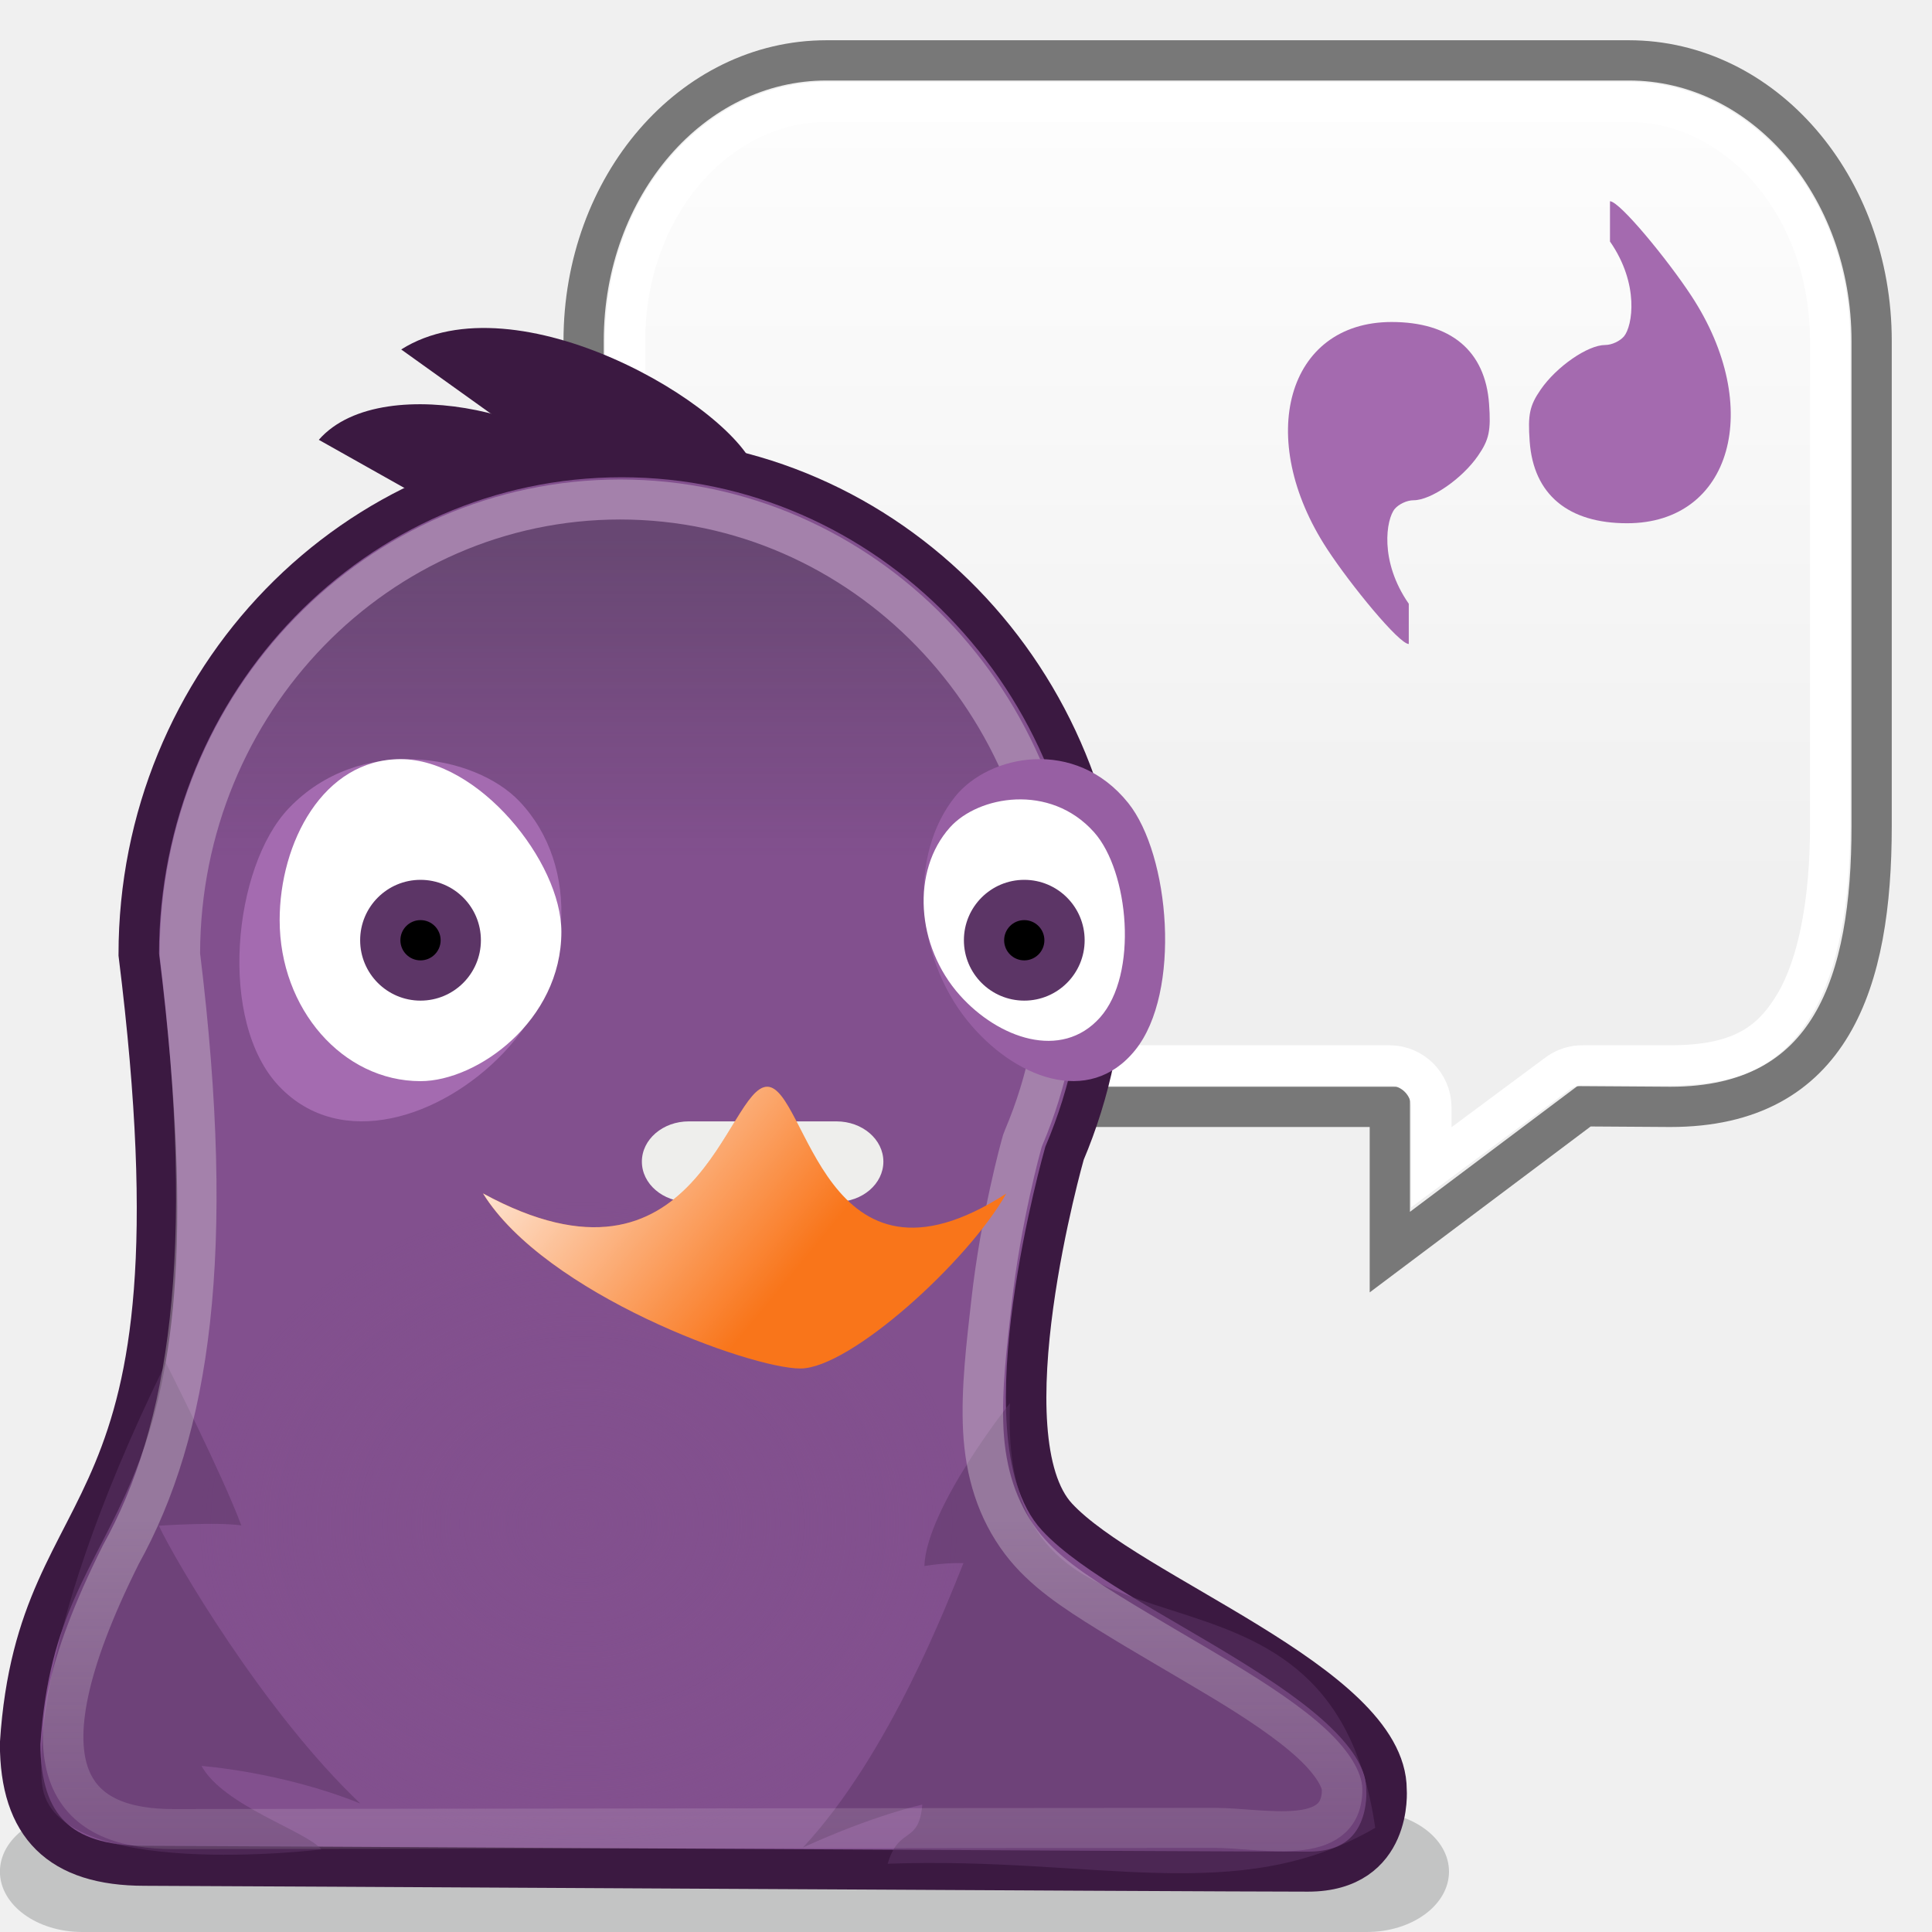
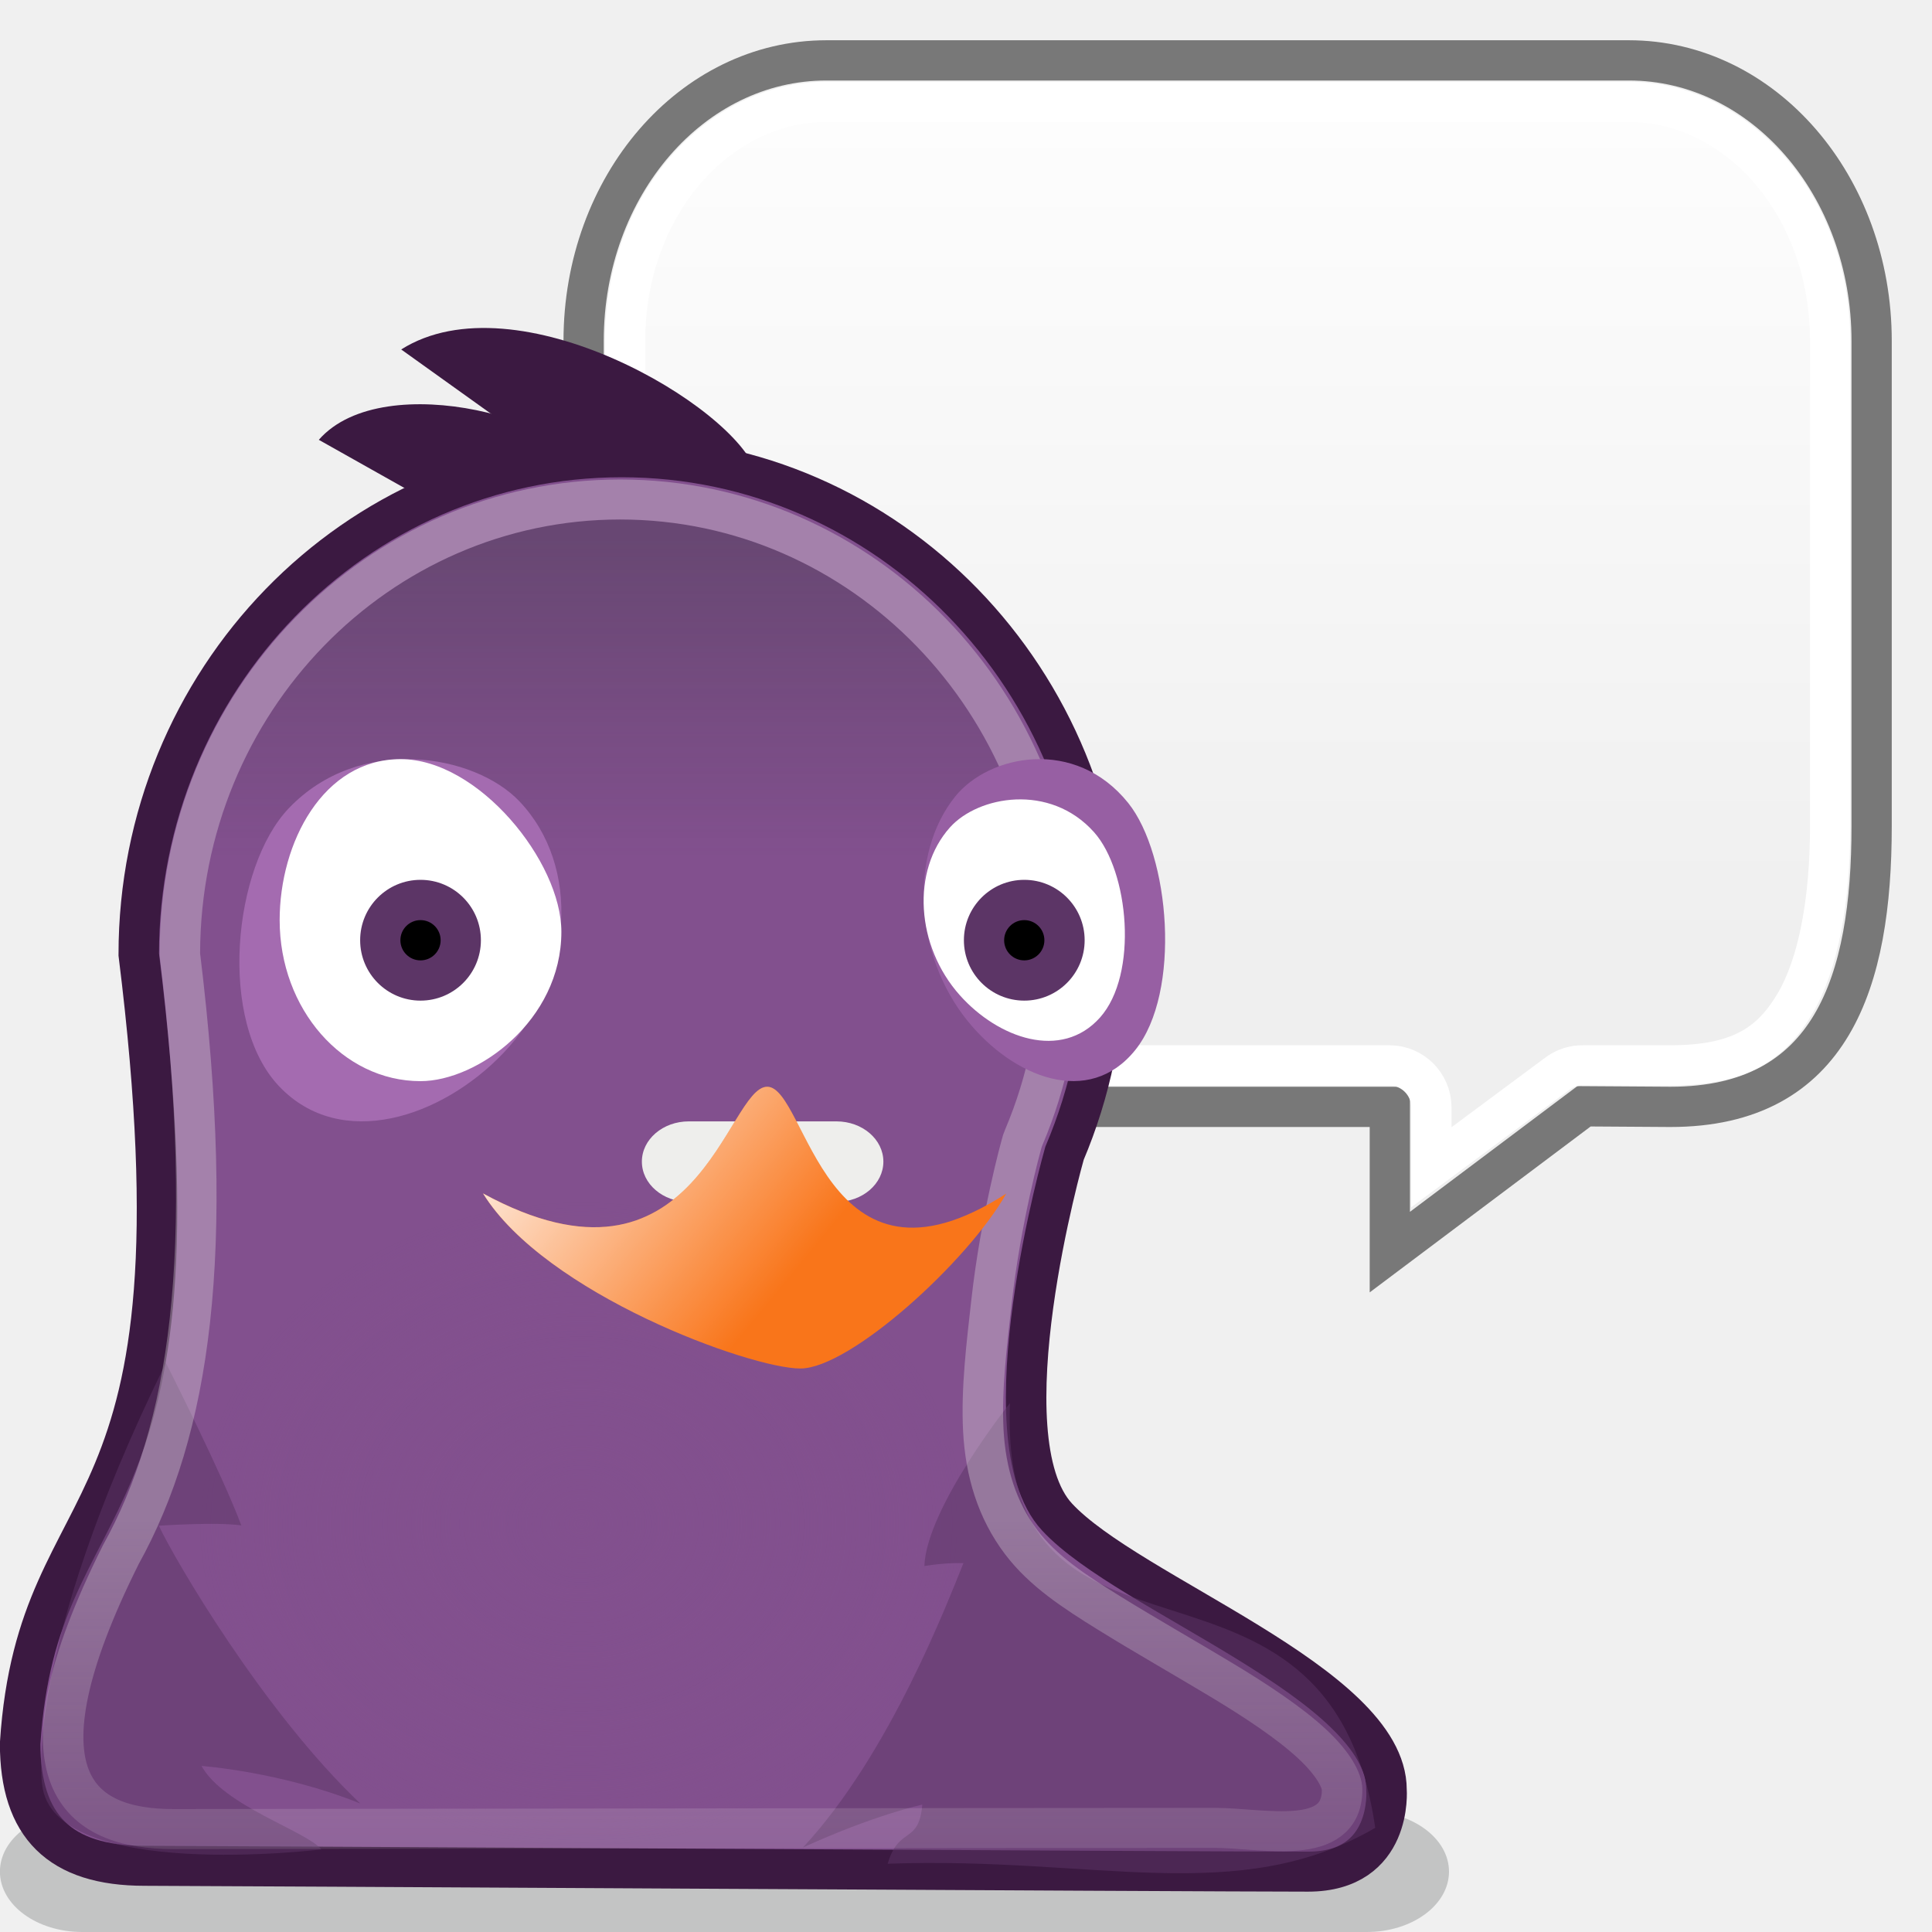
<svg xmlns="http://www.w3.org/2000/svg" xmlns:xlink="http://www.w3.org/1999/xlink" width="48px" height="48px" id="svg4345">
  <defs id="defs4347">
    <linearGradient id="linearGradient6563">
      <stop style="stop-color:white;stop-opacity:1;" offset="0" id="stop6565" />
      <stop style="stop-color:white;stop-opacity:0;" offset="1" id="stop6567" />
    </linearGradient>
    <linearGradient id="linearGradient6537">
      <stop style="stop-color:white;stop-opacity:1;" offset="0" id="stop6539" />
      <stop style="stop-color:white;stop-opacity:0;" offset="1" id="stop6541" />
    </linearGradient>
    <linearGradient id="linearGradient6506">
      <stop style="stop-color:#eeeeec;stop-opacity:1;" offset="0" id="stop6508" />
      <stop style="stop-color:#eeeeec;stop-opacity:0;" offset="1" id="stop6510" />
    </linearGradient>
    <linearGradient id="linearGradient6493">
      <stop style="stop-color:#eeeeec;stop-opacity:1;" offset="0" id="stop6495" />
      <stop style="stop-color:#eeeeec;stop-opacity:0;" offset="1" id="stop6497" />
    </linearGradient>
    <linearGradient id="linearGradient5304">
      <stop style="stop-color:#2e3436;stop-opacity:1;" offset="0" id="stop5306" />
      <stop style="stop-color:#2e3436;stop-opacity:0;" offset="1" id="stop5308" />
    </linearGradient>
    <linearGradient id="linearGradient5280">
      <stop style="stop-color:#82508e;stop-opacity:1;" offset="0" id="stop5282" />
      <stop style="stop-color:#82508e;stop-opacity:0;" offset="1" id="stop5284" />
    </linearGradient>
    <linearGradient id="linearGradient2804">
      <stop style="stop-color:black;stop-opacity:0;" offset="0" id="stop2806" />
      <stop id="stop2812" offset="0.5" style="stop-color:black;stop-opacity:1;" />
      <stop style="stop-color:black;stop-opacity:0;" offset="1" id="stop2808" />
    </linearGradient>
    <radialGradient xlink:href="#linearGradient25546" id="radialGradient25572" gradientUnits="userSpaceOnUse" gradientTransform="matrix(1,0,0,0.994693,0,4.16407e-2)" cx="7.884" cy="1.51" fx="7.884" fy="1.51" r="8.488" />
    <radialGradient xlink:href="#linearGradient25546" id="radialGradient25568" gradientUnits="userSpaceOnUse" gradientTransform="matrix(1,0,0,0.994693,0,4.16407e-2)" cx="7.884" cy="0.145" fx="7.884" fy="0.145" r="8.488" />
    <linearGradient id="linearGradient25546">
      <stop style="stop-color:white;stop-opacity:1;" offset="0" id="stop25548" />
      <stop style="stop-color:white;stop-opacity:0;" offset="1" id="stop25550" />
    </linearGradient>
    <radialGradient xlink:href="#linearGradient25546" id="radialGradient25554" cx="7.884" cy="2.624" fx="7.884" fy="2.624" r="8.488" gradientTransform="matrix(1.131317,0,0,1.125313,-1.035262,-0.301139)" gradientUnits="userSpaceOnUse" />
    <linearGradient id="linearGradient3800">
      <stop style="stop-color:#f4d9b1;stop-opacity:1;" offset="0" id="stop3802" />
      <stop style="stop-color:#df9725;stop-opacity:1;" offset="1" id="stop3804" />
    </linearGradient>
    <radialGradient xlink:href="#linearGradient5280" id="radialGradient5286" cx="15.005" cy="39.809" fx="15.005" fy="39.809" r="9.723" gradientTransform="matrix(1,0,0,0.732283,0,10.65742)" gradientUnits="userSpaceOnUse" />
    <linearGradient xlink:href="#linearGradient5304" id="linearGradient5310" x1="12.606" y1="15.069" x2="12.606" y2="23.044" gradientUnits="userSpaceOnUse" />
    <linearGradient xlink:href="#linearGradient6493" id="linearGradient6499" x1="3.311" y1="43.5" x2="5.692" y2="43.5" gradientUnits="userSpaceOnUse" />
    <linearGradient xlink:href="#linearGradient6506" id="linearGradient6512" x1="15.646" y1="39.743" x2="15.646" y2="53.502" gradientUnits="userSpaceOnUse" />
    <linearGradient xlink:href="#linearGradient6537" id="linearGradient6543" x1="30.5" y1="0.034" x2="30.5" y2="23.559" gradientUnits="userSpaceOnUse" />
    <linearGradient xlink:href="#linearGradient6563" id="linearGradient6569" x1="-1.684" y1="39.902" x2="5.537" y2="44.272" gradientUnits="userSpaceOnUse" />
    <linearGradient xlink:href="#linearGradient6563" id="linearGradient6573" gradientUnits="userSpaceOnUse" x1="12.013" y1="38.95" x2="5.537" y2="44.272" />
  </defs>
  <g id="layer1">
    <rect style="opacity:0.231;fill:#2e3436;fill-opacity:1;stroke:none;stroke-width:1;stroke-miterlimit:4;stroke-dasharray:none;stroke-opacity:1" id="rect6514" width="5.022" height="5.225" x="42.978" y="44" rx="0.285" ry="2.613" transform="matrix(7.168827,0,0,0.574134,-308.1037,19.73808)" />
    <path style="fill:none;fill-opacity:1;stroke:white;stroke-width:1;stroke-miterlimit:4;stroke-opacity:1" id="path6504" d="M 20.531,2.5 C 17.818,2.5 15.5,5.079 15.5,8.469 L 15.5,20.531 C 15.5,23.921 17.818,26.5 20.531,26.5 L 34.531,26.5 C 35.082,26.503 35.528,26.949 35.531,27.5 L 35.531,29.094 L 38.75,26.688 C 38.923,26.564 39.131,26.498 39.344,26.5 L 41.5,26.5 C 43.246,26.5 44.035,25.932 44.625,24.938 C 45.215,23.943 45.5,22.371 45.5,20.531 L 45.5,8.469 C 45.5,5.079 43.182,2.5 40.469,2.5 L 20.531,2.5 z " />
    <path style="fill:#efefef;fill-opacity:1;stroke:#787878;stroke-width:1;stroke-miterlimit:4;stroke-opacity:1" d="M 20.531,1.5 C 17.193,1.5 14.5,4.611 14.5,8.469 L 14.5,20.531 C 14.5,24.389 17.193,27.5 20.531,27.5 L 34.53,27.5 L 34.53,31.108 L 39.354,27.486 L 41.5,27.5 C 45.513,27.5 46.5,24.383 46.5,20.531 L 46.5,8.469 C 46.5,4.611 43.807,1.5 40.469,1.5 L 20.531,1.5 z " id="rect5498" />
    <path style="fill:url(#linearGradient6543);fill-opacity:1.0;stroke:white;stroke-width:1;stroke-miterlimit:4;stroke-opacity:1" id="path6535" d="M 20.531,2.531 C 17.842,2.531 15.531,5.097 15.531,8.469 L 15.531,20.531 C 15.531,23.903 17.842,26.469 20.531,26.469 L 34.531,26.469 C 35.098,26.476 35.555,26.934 35.562,27.5 L 35.562,29 L 38.719,26.656 C 38.902,26.529 39.121,26.463 39.344,26.469 L 41.5,26.469 C 43.236,26.469 44.01,25.922 44.594,24.938 C 45.178,23.953 45.469,22.368 45.469,20.531 L 45.469,8.469 C 45.469,5.097 43.158,2.531 40.469,2.531 L 20.531,2.531 z " />
    <path style="opacity:1;fill:#82508e;fill-opacity:1;stroke:#3b1941;stroke-width:1.006;stroke-miterlimit:4;stroke-dasharray:none;stroke-opacity:1" d="M 15,13 C 8.376,13 3,18.6 3,25.5 C 4.846,40.483 0.493,38.484 0.053,45.338 C 0.053,47.422 1.038,48.413 3.145,48.413 C 4.332,48.413 29.36,48.56 32.051,48.56 C 34.165,48.56 34,46.5 34,46.5 C 34,43.835 27.598,41.598 25.813,39.642 C 23.985,37.641 26,30.5 26,30.5 C 26.641,28.97 27,27.275 27,25.5 C 27,18.6 21.624,13 15,13 z " id="path5176" transform="matrix(1,0,0,0.988192,0.447354,-1.486208)" />
    <path style="opacity:1;fill:url(#radialGradient5286);fill-opacity:1;stroke:none;stroke-width:1;stroke-miterlimit:4;stroke-dasharray:none;stroke-opacity:1" id="path5273" d="M 24.727 39.809 A 9.723 7.12 0 1 1  5.282,39.809 A 9.723 7.12 0 1 1  24.727 39.809 z" transform="matrix(0.977113,0,0,1.123653,-0.214066,-6.870732)" />
    <path style="opacity:0.515;fill:#5c3466;fill-opacity:1;stroke:none;stroke-width:1;stroke-miterlimit:4;stroke-opacity:1" d="M -42.834,47.629 C -42.834,47.629 -43.267,44.688 -40.223,37.951 C -40.223,37.951 -39.031,40.51 -38.632,41.679 C -39.154,41.596 -40.372,41.686 -40.372,41.686 C -40.038,42.463 -38.164,45.952 -36.121,48.058 C -37.78,47.329 -39.471,47.196 -39.471,47.196 C -39.01,48.112 -37.25,48.692 -36.944,49.111 C -36.944,49.111 -42.597,49.864 -42.834,47.629 z " id="rect5312" transform="matrix(1.177457,0,0,1.083194,51.48278,-7.248017)" />
    <path style="opacity:0.515;fill:#5c3466;fill-opacity:1;stroke:none;stroke-width:1;stroke-miterlimit:4;stroke-opacity:1" d="M -49.442,47.415 C -48.365,40.274 -40.69,44.766 -40.961,37.951 C -40.961,37.951 -39.025,40.28 -38.974,41.581 C -39.496,41.499 -39.882,41.516 -39.882,41.516 C -39.548,42.294 -38.197,45.748 -36.154,47.854 C -37.814,47.125 -38.926,46.898 -38.926,46.898 C -38.848,47.795 -38.376,47.369 -38.123,48.215 C -42.942,48.047 -46.253,49.196 -49.442,47.415 z " id="path5317" transform="matrix(-1.070093,0,0,1.114946,-18.74027,-7.453016)" />
    <path transform="matrix(1,0,0,0.988192,0.40625,-1.486208)" style="opacity:0.31;fill:url(#linearGradient5310);fill-opacity:1;stroke:url(#linearGradient6512);stroke-width:1.006;stroke-miterlimit:4;stroke-opacity:1" d="M 15,14.062 C 8.988,14.062 4.079,19.138 4.062,25.469 C 4.062,25.479 4.062,25.489 4.062,25.5 C 4.974,33.021 4.306,37.47 2.594,40.594 C -0.198,46.245 1.561,47.49 3.903,47.49 C 5.84,47.49 23.958,47.46 29.784,47.46 C 30.951,47.46 32.938,47.965 32.938,46.5 C 32.938,46.278 32.738,45.861 32.188,45.344 C 31.637,44.826 30.814,44.27 29.906,43.719 C 28.998,43.167 28.028,42.609 27.156,42.062 C 26.284,41.516 25.512,41.006 24.969,40.281 C 24.359,39.467 24.079,38.51 24.024,37.469 C 23.97,36.427 24.108,35.31 24.225,34.25 C 24.458,32.13 24.969,30.281 24.969,30.281 C 24.984,30.217 25.005,30.154 25.031,30.094 C 25.619,28.692 25.938,27.131 25.938,25.5 C 25.938,19.154 21.022,14.062 15,14.062 z " id="path5241" />
    <path transform="matrix(-1.162197,-1.219912,1.095788,-1.150206,-4.404363,64.58016)" style="opacity:1;fill:#a46bb0;fill-opacity:1;stroke:none;stroke-width:1;stroke-miterlimit:4;stroke-opacity:1" d="M 13.257,24.626 C 13.257,26.227 11.828,27.317 10.864,27.317 C 9.543,27.317 8.471,26.017 8.471,24.416 C 8.471,23.024 9.206,21.515 10.527,21.515 C 11.848,21.515 13.257,23.361 13.257,24.626 z " id="path5160" />
    <path transform="matrix(1.46245,0,0,1.378883,-5.440518,-10.80605)" style="opacity:1;fill:white;fill-opacity:1;stroke:none;stroke-width:1;stroke-miterlimit:4;stroke-opacity:1" d="M 13.257,24.626 C 13.257,26.227 11.828,27.317 10.864,27.317 C 9.543,27.317 8.471,26.017 8.471,24.416 C 8.471,23.024 9.206,21.515 10.527,21.515 C 11.848,21.515 13.257,23.361 13.257,24.626 z " id="path5157" />
    <path style="opacity:1;fill:#5c3566;fill-opacity:1;stroke:none;stroke-width:1;stroke-miterlimit:4;stroke-dasharray:none;stroke-opacity:1" id="path5162" d="M 11.411 24.312 A 1.241 1.295 0 1 1  8.929,24.312 A 1.241 1.295 0 1 1  11.411 24.312 z" transform="matrix(1.208632,0,0,1.158617,-1.844007,-4.808565)" />
    <path style="opacity:1;fill:black;fill-opacity:1;stroke:none;stroke-width:1;stroke-miterlimit:4;stroke-dasharray:none;stroke-opacity:1" id="path5164" d="M 11.411 24.312 A 1.241 1.295 0 1 1  8.929,24.312 A 1.241 1.295 0 1 1  11.411 24.312 z" transform="matrix(0.402878,0,0,0.386209,6.350228,13.9706)" />
    <path transform="matrix(0.871648,-1.084366,-0.821841,-1.022405,36.71113,59.50016)" style="opacity:1;fill:#975fa3;fill-opacity:1;stroke:none;stroke-width:1;stroke-miterlimit:4;stroke-opacity:1" d="M 13.257,24.626 C 13.257,26.227 11.828,27.317 10.864,27.317 C 9.543,27.317 8.471,26.017 8.471,24.416 C 8.471,23.024 9.206,21.515 10.527,21.515 C 11.848,21.515 13.257,23.361 13.257,24.626 z " id="path5167" />
    <path transform="matrix(0.726374,-0.813272,-0.684868,-0.766801,34.41717,50.34012)" style="opacity:1;fill:white;fill-opacity:1;stroke:none;stroke-width:1;stroke-miterlimit:4;stroke-opacity:1" d="M 13.257,24.626 C 13.257,26.227 11.828,27.317 10.864,27.317 C 9.543,27.317 8.471,26.017 8.471,24.416 C 8.471,23.024 9.206,21.515 10.527,21.515 C 11.848,21.515 13.257,23.361 13.257,24.626 z " id="path5169" />
    <path style="opacity:1;fill:#5c3566;fill-opacity:1;stroke:none;stroke-width:1;stroke-miterlimit:4;stroke-dasharray:none;stroke-opacity:1" id="path5171" d="M 11.411 24.312 A 1.241 1.295 0 1 1  8.929,24.312 A 1.241 1.295 0 1 1  11.411 24.312 z" transform="matrix(1.208632,0,0,1.158617,13.15599,-4.808572)" />
    <path style="opacity:1;fill:black;fill-opacity:1;stroke:none;stroke-width:1;stroke-miterlimit:4;stroke-dasharray:none;stroke-opacity:1" id="path5173" d="M 11.411 24.312 A 1.241 1.295 0 1 1  8.929,24.312 A 1.241 1.295 0 1 1  11.411 24.312 z" transform="matrix(0.402878,0,0,0.386209,21.35023,13.9706)" />
    <rect style="opacity:1;fill:#eeeeec;fill-opacity:1;stroke:none;stroke-width:1;stroke-miterlimit:4;stroke-dasharray:none;stroke-opacity:1" id="rect5215" width="5.607" height="2.179" x="16" y="27" transform="matrix(1.070064,0,0,0.918028,-1.173674,3.073548)" rx="1.089" ry="1.089" />
    <path transform="matrix(1.180326,0,0,0.867993,13.1795,-6.80859)" style="fill:#f9751a;fill-opacity:1;stroke:none;stroke-width:1.028;stroke-miterlimit:4;stroke-opacity:1" d="M -0.999,42.004 C 3.519,45.348 4.128,38.95 4.983,38.95 C 5.826,38.95 6.172,45.376 10.015,42.008 C 9.207,43.955 6.727,47.015 5.681,47.015 C 4.623,47.015 0.312,44.881 -0.999,42.004 z " id="rect5187" />
    <path transform="matrix(1.236264,0,0,0.549587,-6.482886,4.775206)" style="fill:#3b1941;fill-opacity:1;stroke:none;stroke-width:1;stroke-miterlimit:4;stroke-opacity:1" d="M 11.651,11.194 C 12.964,7.815 17,10.434 17,12.892 L 13.738,13.835 L 11.651,11.194 z " id="path5192" />
    <path transform="matrix(1.50247,0,0,1,-7.59464,-1.139701)" style="fill:#3b1941;fill-opacity:1;stroke:none;stroke-width:1;stroke-miterlimit:4;stroke-opacity:1" d="M 11.689,9.822 C 13.591,8.016 17.22,11.235 17.565,12.892 L 14.543,12.892 L 11.689,9.822 z " id="rect5189" />
-     <path style="opacity:1;fill:#a46aaf;fill-opacity:1" d="M 36.062,8 C 33.978,8 33.335,10.523 34.781,12.938 C 35.25,13.721 36.21,15 36.403,15 L 36.403,14.125 C 35.812,13.197 35.955,12.283 36.125,12.062 C 36.203,11.962 36.363,11.875 36.5,11.875 C 36.842,11.875 37.464,11.409 37.781,10.906 C 38.002,10.556 38.038,10.361 38,9.781 C 37.925,8.618 37.229,8 36.062,8 z " id="path6521" transform="matrix(1.249263,0,0,1.142857,-10.47637,-1.142855)" />
-     <path style="opacity:1;fill:#a46aaf;fill-opacity:1" d="M 36.062,8 C 33.978,8 33.335,10.523 34.781,12.938 C 35.25,13.721 36.21,15 36.403,15 L 36.403,14.125 C 35.812,13.197 35.955,12.283 36.125,12.062 C 36.203,11.962 36.363,11.875 36.5,11.875 C 36.842,11.875 37.464,11.409 37.781,10.906 C 38.002,10.556 38.038,10.361 38,9.781 C 37.925,8.618 37.229,8 36.062,8 z " id="path6531" transform="matrix(-1.249263,0,0,-1.142857,85.47638,22.14286)" />
    <path transform="matrix(1.180326,0,0,0.867993,13.1795,-6.80859)" style="fill:url(#linearGradient6569);fill-opacity:1.0;stroke:none;stroke-width:1.028;stroke-miterlimit:4;stroke-opacity:1" d="M -0.999,42.004 C 3.519,45.348 4.128,38.95 4.983,38.95 C 5.826,38.95 6.172,45.376 10.015,42.008 C 9.207,43.955 6.727,47.015 5.681,47.015 C 4.623,47.015 0.312,44.881 -0.999,42.004 z " id="path6561" />
  </g>
</svg>
